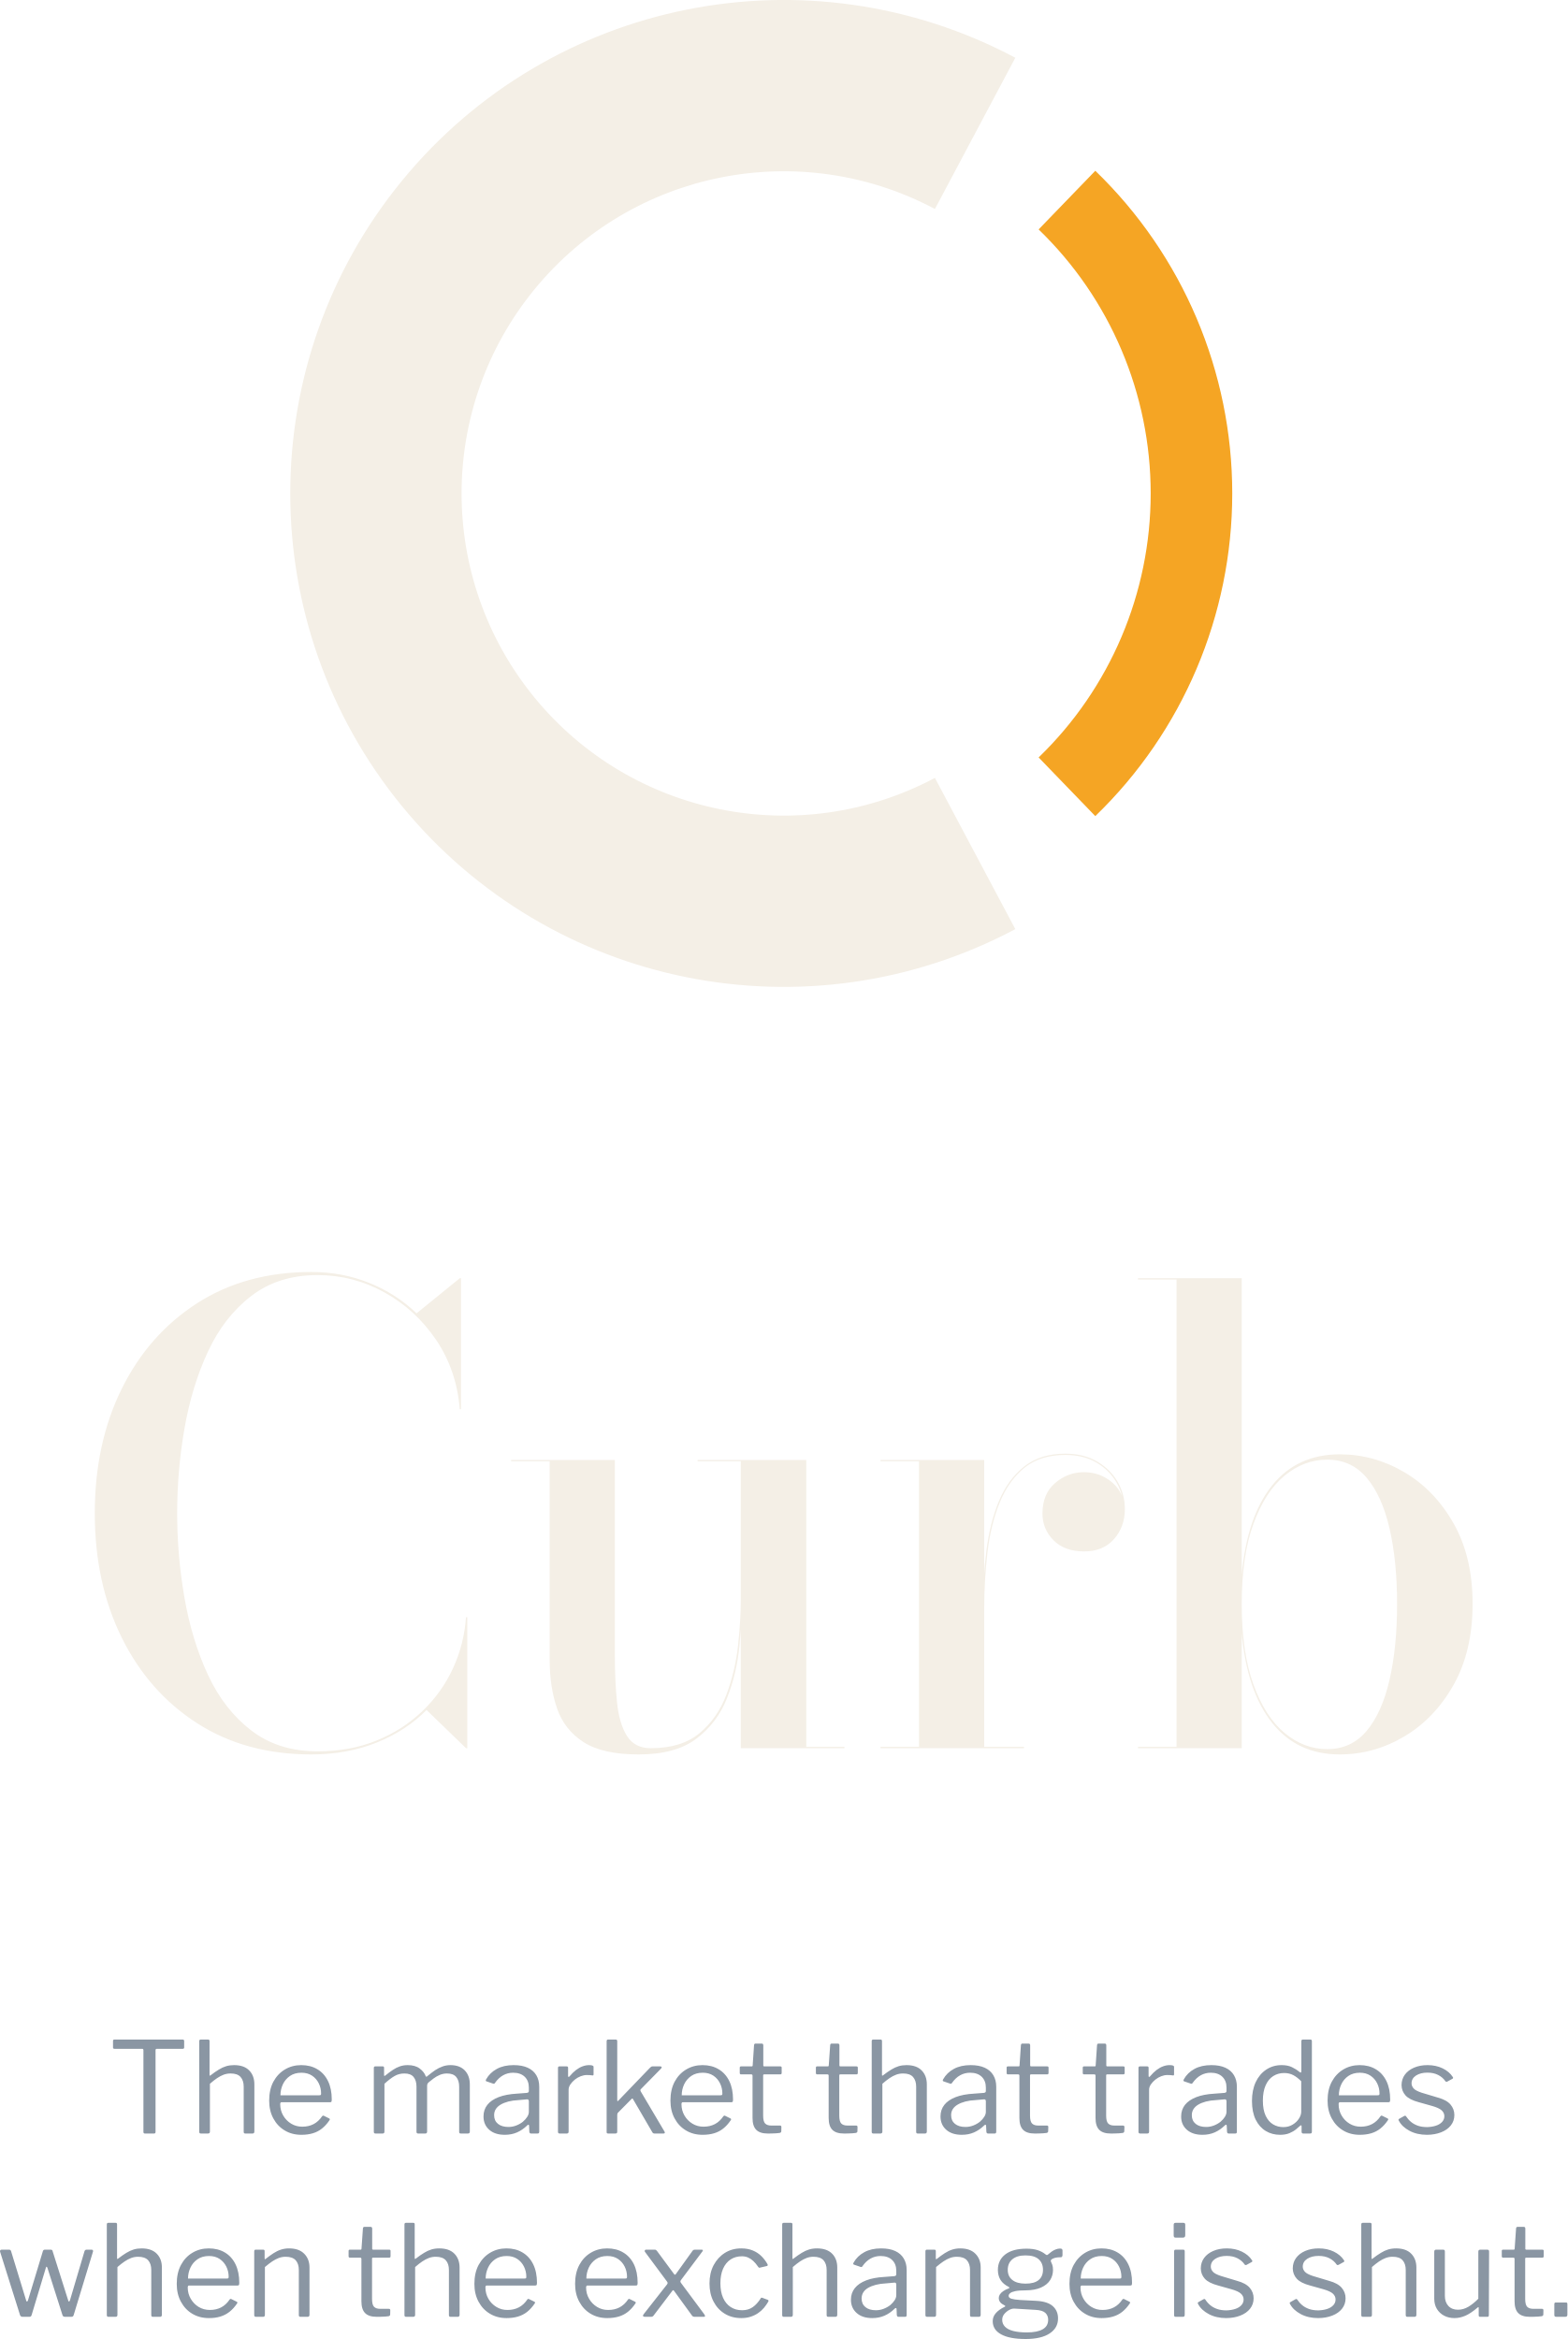
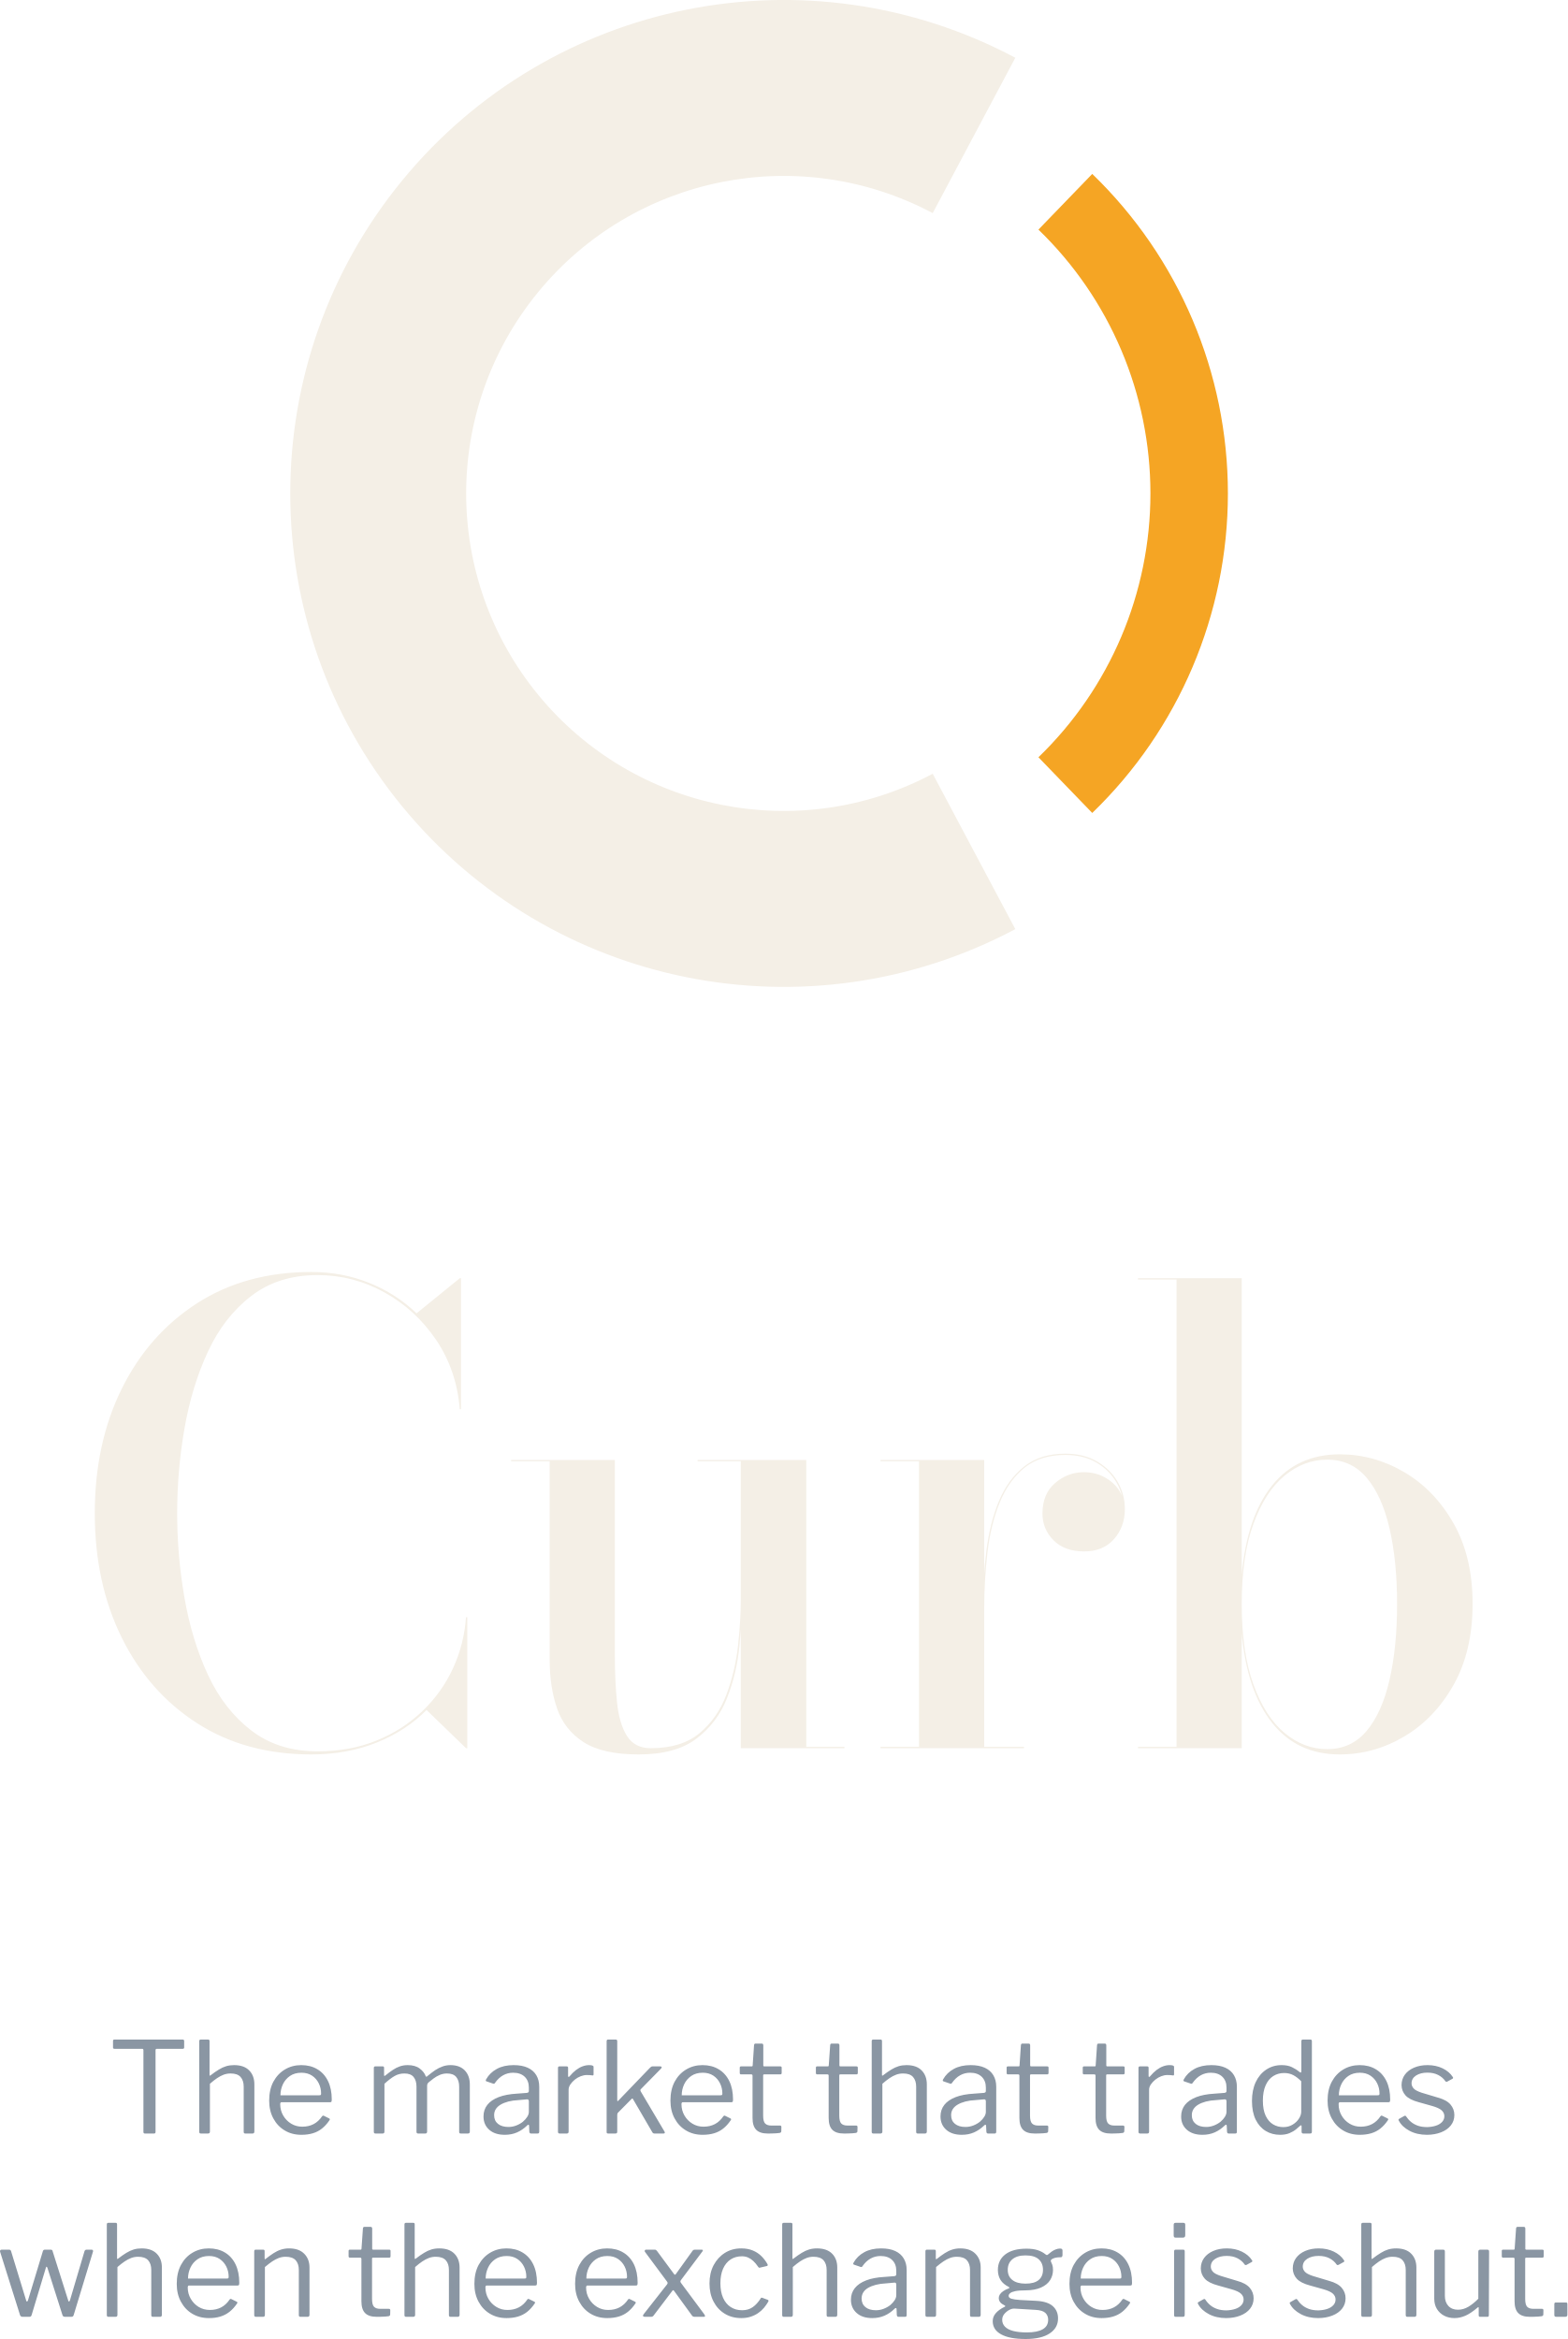
<svg xmlns="http://www.w3.org/2000/svg" width="333.54" height="497.72" aria-label="Curb — The market that trades when the exchange is shut." viewBox="0 0 333.54 497.72">
-   <path fill="#f4efe6" d="M216.06 12.29a105 105 0 1 0 0 185.42l-17.11-32.18a68.55 68.55 0 1 1 0-121.06Z" />
-   <path fill="#f5a524" d="M233.08 173.66a95.45 95.45 0 0 0 0-137.32l-12.06 12.48a78.1 78.1 0 0 1 0 112.36Z" />
+   <path fill="#f4efe6" d="M216.06 12.29a105 105 0 1 0 0 185.42l-17.58-33.06a67.56 67.56 0 1 1 0-119.3Z" />
+   <path fill="#f5a524" d="M232.43 172.99a94.5 94.5 0 0 0 0-135.98l-11.45 11.85a78.04 78.04 0 0 1 0 112.28Z" />
  <path fill="#f4efe6" d="M66.24 373.33q-13.94 0-24.27-6.63T25.9 348.47q-5.73-11.6-5.73-26.47t5.73-26.47q5.74-11.6 16.07-18.23t24.27-6.63q6.6 0 12.36 2.33t10.04 6.47l9.2-7.47h.26v27.87h-.26q-.67-8.27-5-14.7-4.34-6.44-11-10.14t-14.27-3.7q-8.33 0-14.1 4.44-5.77 4.43-9.2 11.8-3.43 7.36-5 16.33T37.7 322q0 9.07 1.57 18.07t5 16.36 9.2 11.8 14.1 4.44q6.87 0 12.5-2.27t9.8-6.27T96.4 355t2.77-10.87h.27V372h-.27l-8.4-8.13q-4.33 4.4-10.6 6.93t-13.93 2.53m69.66 0q-7.66 0-11.73-2.63t-5.63-7.17q-1.57-4.53-1.57-10.33v-42.27h-8.2v-.26h22.07v41.46q0 5.6.46 10.1t2.1 7.14 5.1 2.63q6.54 0 10.37-3.2t5.7-8.17q1.87-4.96 2.47-10.36t.6-9.87l.26-.6q0 4.8-.56 10.57-.57 5.76-2.64 11-2.06 5.23-6.5 8.6t-12.3 3.36m43.8-1.33h-22.06v-61.07h-9.2v-.26h23.13v61.06h8.13zm29.74-29.67h-.27q0-6.4.73-12.33.74-5.93 2.67-10.57 1.93-4.63 5.37-7.36 3.43-2.74 8.76-2.74 3.94 0 6.77 1.67t4.37 4.33q1.53 2.67 1.53 5.8 0 3.74-2.3 6.37t-6.37 2.63q-4.13 0-6.5-2.36-2.36-2.37-2.36-5.7 0-4.2 2.7-6.5t6.1-2.3q2.46 0 4.46 1.1t3.1 2.86 1.1 3.9h-.2q0-3.06-1.5-5.66t-4.26-4.24q-2.77-1.63-6.64-1.63-5.33 0-8.7 2.73-3.36 2.74-5.26 7.4t-2.6 10.57-.7 12.03m-22.07-31.66h22.07v61.06h8.46v.27h-30.53v-.27h8.2v-60.8h-8.2zm97.73 62.66q-9.06 0-14.4-6.73t-6.46-19V372h-22.07v-.27h8.2v-99.46h-8.2V272h22.07v63.07q1.13-12.34 6.46-18.97t14.4-6.63q7.27 0 13.74 3.8 6.46 3.8 10.5 10.93t4.03 17.13-4.03 17.17q-4.04 7.17-10.5 11t-13.74 3.83m-2.66-1.13q5.13 0 8.4-3.9 3.26-3.9 4.86-10.87t1.6-16.1-1.6-16.06-4.86-10.8-8.4-3.87q-4.94 0-9.07 3.4t-6.63 10.23-2.5 17.1 2.5 17.14 6.63 10.3 9.07 3.43" />
  <path fill="#8a96a3" d="M24.05 435.7v-1.4q0-.14.06-.22.07-.08.26-.08h14.5q.16 0 .24.08t.08.22v1.4q0 .27-.32.27H33.4q-.3 0-.3.27v17.41q0 .35-.32.35h-1.94q-.32 0-.32-.35v-17.39q0-.29-.27-.29h-5.88q-.32 0-.32-.27m18.7 18.3q-.35 0-.35-.35v-19.3q0-.35.3-.35h1.59q.3 0 .3.32v7.2q0 .13.05.16t.19-.08q.94-.73 1.74-1.21.79-.49 1.56-.72t1.68-.23q2.11 0 3.21 1.12 1.11 1.12 1.11 2.98v10.03q0 .43-.41.43h-1.51q-.19 0-.27-.09-.08-.1-.08-.26v-9.62q0-1.32-.67-2.07t-2.13-.74q-.78 0-1.47.26t-1.39.73-1.53 1.2v10.19q0 .4-.43.4zm16.88-6.25q0 1.32.63 2.41t1.7 1.74 2.38.64q1.35 0 2.4-.55t1.81-1.68q.11-.11.17-.12.07-.02.21.04l1.13.56q.24.14.05.38-.73 1.08-1.6 1.77t-1.96 1.01q-1.07.32-2.42.32-2 0-3.53-.92-1.54-.91-2.43-2.56-.89-1.64-.89-3.8 0-2.34.9-4.03.91-1.68 2.46-2.6t3.46-.92q1.97 0 3.42.87 1.46.86 2.27 2.5t.81 3.97q0 .18-.04.37t-.37.19H59.87q-.11 0-.18.12t-.06.29m.05-1.89h8.19q.3 0 .38-.07.08-.06.08-.31 0-1.16-.5-2.17t-1.43-1.63-2.25-.62q-1.45 0-2.45.69t-1.51 1.79-.51 2.32M79.92 454q-.37 0-.37-.35v-13.59q0-.35.29-.35h1.62q.27 0 .27.3v1.56q0 .14.07.17.06.02.2-.09.86-.7 1.6-1.19.74-.5 1.51-.76t1.66-.26q1.59 0 2.55.73t1.28 1.65q.05.1.16.08t.21-.14q.87-.72 1.63-1.24.77-.51 1.57-.79.79-.29 1.68-.29 1.97 0 3.05 1.12t1.08 3.01v10q0 .43-.41.43h-1.51q-.19 0-.27-.09-.08-.1-.08-.26v-9.62q0-1.32-.63-2.07t-1.98-.74q-.78 0-1.5.3-.71.3-1.29.73t-1.04.81q-.22.19-.3.36-.08.18-.08.45v9.7q0 .43-.4.43h-1.51q-.16 0-.26-.09-.09-.1-.09-.26v-9.62q0-1.32-.62-2.07t-1.97-.74q-1.13 0-2.07.54-.95.54-2.16 1.65v10.19q0 .4-.41.4zm32.27-1.73q-1 .98-2.17 1.49-1.18.51-2.6.51-2.11 0-3.32-1.08t-1.21-2.83q0-1.43.82-2.47.82-1.03 2.4-1.64t3.89-.74l2.11-.16q.18-.03.31-.11.12-.08.12-.3v-.72q0-1.46-.89-2.31t-2.46-.85q-1.15 0-2.12.54t-1.73 1.62q-.08.13-.16.17t-.24-.01l-1.43-.49q-.11-.05-.14-.13-.02-.08.08-.3.79-1.4 2.27-2.21t3.58-.81q1.81 0 3.01.56 1.2.55 1.82 1.59t.62 2.46v9.55q0 .24-.1.32-.09.08-.28.08H113q-.17 0-.26-.12-.1-.12-.1-.31l-.05-1.24q-.05-.38-.4-.06m.35-5.12q0-.45-.38-.43l-1.78.16q-1.24.06-2.21.31-.97.26-1.64.66-.68.41-1.03.96t-.35 1.28q0 1.19.82 1.85.83.66 2.23.66.86 0 1.66-.31t1.41-.8q.59-.51.93-1.05t.34-1.05zm6.57 6.85q-.18 0-.28-.09-.09-.1-.09-.26v-13.59q0-.35.29-.35h1.57q.29 0 .29.3v1.75q0 .16.08.19t.22-.11q.7-.83 1.39-1.36.68-.52 1.39-.78t1.4-.26q.94 0 .94.36v1.61q0 .27-.24.22l-.55-.06q-.31-.02-.66-.02-.6 0-1.27.25-.68.26-1.26.72-.57.46-.95 1.02t-.38 1.13v8.93q0 .4-.4.4zm22.29-.43q.11.16.06.3t-.3.13h-1.88q-.17 0-.29-.08t-.2-.24l-4.07-6.98q-.05-.11-.12-.15t-.2.09l-2.86 2.89q-.11.1-.15.22-.04.13-.04.31v3.48q0 .27-.09.37-.1.09-.39.09h-1.38q-.27 0-.34-.08-.06-.08-.06-.3v-19.24q0-.38.29-.38h1.65q.32 0 .32.35v12.51q0 .21.05.25t.22-.15l6.66-6.92q.29-.33.56-.33h1.65q.27 0 .31.15t-.18.37l-4.26 4.34q-.08.08-.09.18-.01.11.07.27zm3.62-5.82q0 1.32.63 2.41t1.7 1.74 2.38.64q1.35 0 2.4-.55t1.81-1.68q.11-.11.17-.12.07-.02.21.04l1.13.56q.24.14.05.38-.73 1.08-1.6 1.77t-1.96 1.01q-1.07.32-2.42.32-2 0-3.53-.92-1.54-.91-2.43-2.56-.89-1.64-.89-3.8 0-2.34.9-4.03.91-1.68 2.46-2.6t3.46-.92q1.97 0 3.42.87 1.46.86 2.27 2.5t.81 3.97q0 .18-.04.37t-.37.19h-10.32q-.11 0-.18.12t-.06.29m.05-1.89h8.19q.3 0 .38-.07.08-.06.08-.31 0-1.16-.5-2.17-.49-1.01-1.42-1.63t-2.25-.62q-1.46 0-2.46.69-.99.69-1.51 1.79-.51 1.11-.51 2.32m20.97-4.45h-3.42q-.22 0-.22.22v8.54q0 1.27.43 1.7t1.3.43h1.86q.13 0 .21.07t.08.23l-.02.91q0 .27-.33.36-.27.05-.76.08l-.98.04-.79.01q-1.7 0-2.48-.8-.78-.79-.78-2.52v-9q0-.27-.27-.27h-2.16q-.29 0-.29-.29v-1.14q0-.27.27-.27h2.29q.19 0 .19-.21l.29-4.29q.03-.35.3-.35h1.35q.32 0 .32.38v4.26q0 .21.21.21h3.4q.3 0 .3.25v1.16q0 .29-.3.29m16.2 0h-3.42q-.22 0-.22.22v8.54q0 1.27.43 1.7t1.3.43h1.86q.13 0 .21.07t.08.23l-.02.91q0 .27-.33.36-.27.05-.77.08l-.97.04-.79.01q-1.7 0-2.48-.8-.78-.79-.78-2.52v-9q0-.27-.27-.27h-2.16q-.29 0-.29-.29v-1.14q0-.27.26-.27h2.3q.18 0 .18-.21l.3-4.29q.03-.35.3-.35h1.35q.32 0 .32.38v4.26q0 .21.21.21h3.4q.3 0 .3.25v1.16q0 .29-.3.29m3.61 12.59q-.35 0-.35-.35v-19.3q0-.35.3-.35h1.59q.3 0 .3.32v7.2q0 .13.05.16t.19-.08q.94-.73 1.74-1.21.79-.49 1.56-.72t1.68-.23q2.11 0 3.21 1.12 1.11 1.12 1.11 2.98v10.03q0 .43-.41.43h-1.51q-.19 0-.27-.09-.08-.1-.08-.26v-9.62q0-1.32-.67-2.07t-2.13-.74q-.78 0-1.47.26t-1.39.73-1.53 1.2v10.19q0 .4-.44.4zm23.59-1.73q-1 .98-2.17 1.49t-2.6.51q-2.11 0-3.32-1.08t-1.21-2.83q0-1.43.82-2.47.82-1.03 2.4-1.64t3.89-.74l2.11-.16q.19-.03.31-.11t.12-.3v-.72q0-1.46-.89-2.31t-2.45-.85q-1.16 0-2.13.54t-1.73 1.62q-.08.13-.16.17t-.24-.01l-1.43-.49q-.11-.05-.14-.13-.02-.08.08-.3.79-1.4 2.27-2.21t3.58-.81q1.81 0 3.01.56 1.2.55 1.82 1.59t.62 2.46v9.55q0 .24-.1.32-.09.08-.28.08h-1.37q-.17 0-.26-.12t-.09-.31l-.06-1.24q-.05-.38-.4-.06m.35-5.12q0-.45-.38-.43l-1.78.16q-1.24.06-2.21.31-.97.26-1.64.66-.68.41-1.03.96t-.35 1.28q0 1.19.82 1.85.83.66 2.23.66.86 0 1.66-.31t1.41-.8q.59-.51.93-1.05t.34-1.05zm13.04-5.74h-3.42q-.22 0-.22.22v8.54q0 1.27.44 1.7.43.43 1.29.43h1.86q.13 0 .22.07t.08.23l-.03.91q0 .27-.32.36-.27.05-.77.08l-.97.04-.8.01q-1.7 0-2.48-.8-.78-.79-.78-2.52v-9q0-.27-.27-.27h-2.16q-.29 0-.29-.29v-1.14q0-.27.27-.27h2.29q.19 0 .19-.21l.29-4.29q.03-.35.3-.35h1.35q.32 0 .32.38v4.26q0 .21.22.21h3.39q.3 0 .3.25v1.16q0 .29-.3.29m16.2 0h-3.42q-.22 0-.22.22v8.54q0 1.27.44 1.7.43.43 1.29.43h1.86q.13 0 .21.07.09.07.09.23l-.03.91q0 .27-.32.36-.27.05-.77.08l-.97.04-.8.01q-1.7 0-2.48-.8-.78-.79-.78-2.52v-9q0-.27-.27-.27h-2.16q-.29 0-.29-.29v-1.14q0-.27.27-.27h2.29q.19 0 .19-.21l.29-4.29q.03-.35.3-.35h1.35q.32 0 .32.38v4.26q0 .21.22.21h3.39q.3 0 .3.25v1.16q0 .29-.3.29m3.61 12.59q-.18 0-.28-.09-.09-.1-.09-.26v-13.59q0-.35.29-.35h1.57q.29 0 .29.3v1.75q0 .16.08.19t.22-.11q.7-.83 1.39-1.36.69-.52 1.39-.78t1.4-.26q.94 0 .94.36v1.61q0 .27-.24.22l-.55-.06q-.31-.02-.66-.02-.6 0-1.27.25-.67.26-1.25.72t-.96 1.02-.38 1.13v8.93q0 .4-.4.4zm18.01-1.73q-1 .98-2.17 1.49t-2.6.51q-2.1 0-3.32-1.08t-1.21-2.83q0-1.43.82-2.47.83-1.03 2.4-1.64 1.58-.61 3.9-.74l2.1-.16q.19-.03.31-.11t.12-.3v-.72q0-1.46-.89-2.31t-2.45-.85q-1.16 0-2.13.54t-1.73 1.62q-.08.13-.16.17t-.24-.01l-1.43-.49q-.11-.05-.13-.13t.08-.3q.78-1.4 2.26-2.21t3.59-.81q1.8 0 3 .56 1.2.55 1.82 1.59t.62 2.46v9.55q0 .24-.09.32-.1.08-.29.08h-1.37q-.16 0-.26-.12-.09-.12-.09-.31l-.06-1.24q-.05-.38-.4-.06m.35-5.12q0-.45-.38-.43l-1.78.16q-1.24.06-2.21.31-.97.26-1.64.66t-1.02.96-.35 1.28q0 1.19.82 1.85t2.22.66q.86 0 1.66-.31t1.41-.8q.6-.51.93-1.05t.34-1.05zm16.36 6.85q-.19 0-.28-.09-.1-.1-.1-.29v-1.13q0-.22-.09-.24-.09-.03-.26.13-.29.27-.84.73-.56.46-1.39.81-.84.35-2 .35-1.7 0-3.04-.81-1.35-.81-2.15-2.41-.79-1.61-.79-3.98 0-2.29.79-4 .8-1.71 2.24-2.67t3.28-.96q1.32 0 2.21.44.89.43 1.56.99.24.19.34.15.09-.04.09-.34v-6.33q0-.35.3-.35h1.64q.3 0 .3.35v19.22q0 .24-.08.34-.08.09-.35.09zm-.46-11.13q-.83-.84-1.69-1.3-.87-.45-1.95-.45-1.29 0-2.33.66-1.03.66-1.61 1.98t-.58 3.23q0 1.97.59 3.22t1.59 1.84 2.18.58q1.11 0 1.96-.52.85-.51 1.34-1.26.5-.76.5-1.49zm7.96 4.88q0 1.32.63 2.41t1.7 1.74 2.38.64q1.35 0 2.4-.55t1.81-1.68q.1-.11.17-.12.07-.02.2.04l1.14.56q.24.14.05.38-.73 1.08-1.6 1.77t-1.96 1.01-2.42.32q-2 0-3.53-.92-1.54-.91-2.43-2.56-.89-1.64-.89-3.8 0-2.34.9-4.03.91-1.68 2.46-2.6t3.46-.92q1.97 0 3.42.87 1.46.86 2.27 2.5t.81 3.97q0 .18-.04.37-.05.19-.37.19H285.1q-.11 0-.18.12t-.06.29m.05-1.89h8.19q.3 0 .38-.07.08-.06.08-.31 0-1.16-.5-2.17t-1.43-1.63-2.25-.62q-1.45 0-2.45.69t-1.51 1.79-.51 2.32m22.67-2.99q-.54-.81-1.51-1.32t-2.32-.51q-1.46 0-2.41.61-.96.62-.96 1.68 0 .56.43 1.06t1.75.93l3.43 1.03q1.86.51 2.68 1.48t.82 2.23-.75 2.21-2.08 1.47-2.99.53q-2.13 0-3.72-.85t-2.26-2.12q-.09-.13-.09-.24t.14-.19l1.05-.59q.14-.08.24-.07.11.02.16.1.46.7 1.07 1.21t1.45.81q.85.3 1.99.3 1.02-.03 1.86-.3.83-.27 1.32-.8.48-.52.48-1.22 0-.73-.59-1.26-.59-.52-2.05-.93l-2.78-.78q-2.02-.54-2.84-1.45-.82-.92-.85-2.16 0-1.29.7-2.25t1.96-1.5 2.87-.54q1.8 0 3.22.69 1.41.69 2.14 1.82.08.11.08.2t-.11.18l-1.13.62q-.11.05-.2.04t-.2-.12M19.52 478.71q.16 0 .24.13.09.12.03.28l-4.12 13.53q-.06.19-.18.27t-.34.08h-1.29q-.46 0-.56-.35l-3.21-10.08q-.11-.24-.19-.24t-.14.24l-3.04 10.08q-.06.19-.18.27t-.33.08H4.83q-.43 0-.56-.35L.01 479.12q-.03-.16.05-.28t.27-.13h1.59q.16 0 .27.07t.16.23l3.21 10.49q.08.27.19.25.11-.01.21-.28l3.18-10.49q.06-.13.15-.2.1-.07.23-.07h1.27q.16 0 .27.07t.13.23l3.32 10.49q.08.27.19.25.1-.01.19-.28l3.1-10.46q.08-.16.18-.23.11-.07.27-.07zM23.08 493q-.35 0-.35-.35v-19.3q0-.35.3-.35h1.59q.29 0 .29.32v7.2q0 .13.06.16t.18-.08q.95-.73 1.74-1.21.8-.49 1.57-.72t1.68-.23q2.1 0 3.21 1.12t1.1 2.98v10.03q0 .43-.4.43h-1.51q-.19 0-.27-.09-.08-.1-.08-.26v-9.62q0-1.32-.67-2.07-.68-.74-2.13-.74-.78 0-1.47.26t-1.39.73-1.54 1.2v10.19q0 .4-.43.4zm16.87-6.25q0 1.32.64 2.41.63 1.09 1.69 1.74 1.07.64 2.39.64 1.35 0 2.4-.55t1.8-1.68q.11-.11.18-.12.07-.02.2.04l1.13.56q.25.14.06.38-.73 1.08-1.61 1.77-.87.68-1.95 1.01t-2.43.32q-1.99 0-3.53-.92-1.53-.91-2.42-2.56-.89-1.64-.89-3.8 0-2.34.9-4.03.9-1.68 2.45-2.6t3.47-.92q1.96 0 3.42.87 1.46.86 2.26 2.5.81 1.65.81 3.97 0 .18-.04.37t-.36.19H40.2q-.11 0-.18.12t-.07.29m.06-1.89h8.19q.3 0 .38-.07.08-.06.08-.31 0-1.16-.5-2.17t-1.43-1.63-2.25-.62q-1.45 0-2.45.69t-1.51 1.79-.51 2.32M54.48 493q-.38 0-.38-.35v-13.59q0-.35.3-.35h1.62q.29 0 .29.3v1.56q0 .14.06.17t.19-.09q.89-.7 1.65-1.19.77-.5 1.58-.76t1.73-.26q2.1 0 3.22 1.14 1.12 1.13 1.12 2.93v10.06q0 .43-.41.43h-1.51q-.19 0-.27-.09-.08-.1-.08-.26v-9.62q0-1.32-.67-2.07-.68-.74-2.13-.74-.78 0-1.47.26t-1.39.73-1.56 1.2v10.19q0 .4-.41.4zm28.33-12.59h-3.42q-.22 0-.22.22v8.54q0 1.27.43 1.7t1.3.43h1.86q.13 0 .21.07t.08.23l-.02.91q0 .27-.33.36-.27.05-.77.08l-.97.04-.79.01q-1.7 0-2.48-.8-.78-.79-.78-2.52v-9q0-.27-.27-.27h-2.16q-.3 0-.3-.29v-1.14q0-.27.27-.27h2.3q.18 0 .18-.21l.3-4.29q.03-.35.3-.35h1.34q.33 0 .33.38v4.26q0 .21.21.21h3.4q.3 0 .3.25v1.16q0 .29-.3.29M86.42 493q-.35 0-.35-.35v-19.3q0-.35.3-.35h1.59q.29 0 .29.32v7.2q0 .13.06.16t.19-.08q.94-.73 1.74-1.21.79-.49 1.56-.72t1.68-.23q2.11 0 3.21 1.12 1.11 1.12 1.11 2.98v10.03q0 .43-.41.43h-1.51q-.19 0-.27-.09-.08-.1-.08-.26v-9.62q0-1.32-.67-2.07-.68-.74-2.13-.74-.78 0-1.47.26t-1.39.73-1.53 1.2v10.19q0 .4-.44.4zm16.88-6.25q0 1.32.63 2.41t1.7 1.74 2.38.64q1.35 0 2.4-.55t1.81-1.68q.1-.11.17-.12.07-.02.2.04l1.14.56q.24.14.05.38-.73 1.08-1.6 1.77t-1.96 1.01q-1.08.32-2.42.32-2 0-3.53-.92-1.54-.91-2.43-2.56-.89-1.64-.89-3.8 0-2.34.9-4.03.91-1.68 2.46-2.6t3.46-.92q1.97 0 3.42.87 1.46.86 2.27 2.5t.81 3.97q0 .18-.04.37-.05.19-.37.19h-10.32q-.11 0-.18.12t-.06.29m.05-1.89h8.19q.3 0 .38-.07.08-.06.08-.31 0-1.16-.5-2.17t-1.43-1.63-2.25-.62q-1.45 0-2.45.69t-1.51 1.79-.51 2.32m21.37 1.89q0 1.32.64 2.41.63 1.09 1.7 1.74t2.38.64q1.35 0 2.4-.55t1.81-1.68q.1-.11.17-.12.07-.02.2.04l1.13.56q.25.14.06.38-.73 1.08-1.6 1.77t-1.96 1.01-2.42.32q-2 0-3.54-.92-1.53-.91-2.42-2.56-.89-1.64-.89-3.8 0-2.34.9-4.03.9-1.68 2.45-2.6t3.47-.92q1.97 0 3.42.87 1.46.86 2.27 2.5.8 1.65.8 3.97 0 .18-.04.37t-.36.19h-10.32q-.11 0-.18.12t-.07.29m.06-1.89h8.19q.3 0 .38-.07.08-.06.08-.31 0-1.16-.5-2.17t-1.43-1.63-2.25-.62q-1.45 0-2.45.69t-1.51 1.79-.51 2.32m25.07 7.57q.21.33.18.45t-.29.12h-1.89q-.4 0-.57-.24l-3.8-5.23q-.13-.19-.23-.2-.09-.02-.22.2l-3.97 5.23q-.16.24-.56.24h-1.27q-.27 0-.38-.15t.19-.5l4.91-6.25q.13-.19.12-.31t-.12-.28l-4.72-6.36q-.08-.14-.01-.29.06-.15.25-.15h1.81q.21 0 .31.06.09.05.2.19l3.64 4.93q.22.3.4 0l3.54-4.93q.1-.14.21-.19.11-.06.32-.06h1.41q.24 0 .25.13.02.12-.09.25l-4.56 6.09q-.13.17-.12.3t.12.3zm7.89-13.99q1.4 0 2.47.45 1.06.44 1.83 1.21t1.28 1.69q.16.32-.13.4l-1.49.35q-.18.08-.35-.16-.53-.78-1.06-1.27-.53-.48-1.12-.74-.59-.25-1.29-.25-1.38 0-2.42.68-1.03.69-1.6 1.98-.56 1.3-.56 3.08 0 1.8.57 3.1.58 1.29 1.62 1.96 1.04.68 2.44.68 1.3 0 2.24-.65t1.72-1.89q.08-.13.15-.14t.2.04l1.16.43q.19.08.11.35-.4.7-.94 1.35-.54.64-1.26 1.13-.71.48-1.6.77-.89.28-1.97.28-1.99 0-3.51-.93-1.53-.93-2.39-2.59t-.86-3.84q0-2.21.87-3.88.88-1.67 2.4-2.63t3.49-.96M166.8 493q-.35 0-.35-.35v-19.3q0-.35.3-.35h1.59q.29 0 .29.32v7.2q0 .13.06.16t.18-.08q.95-.73 1.74-1.21.8-.49 1.57-.72.76-.23 1.68-.23 2.1 0 3.21 1.12t1.1 2.98v10.03q0 .43-.4.43h-1.51q-.19 0-.27-.09-.08-.1-.08-.26v-9.62q0-1.32-.67-2.07-.68-.74-2.13-.74-.79 0-1.47.26-.69.26-1.39.73t-1.54 1.2v10.19q0 .4-.43.4zm23.58-1.73q-.99.98-2.17 1.49-1.17.51-2.6.51-2.1 0-3.31-1.08-1.22-1.08-1.22-2.83 0-1.43.83-2.47.82-1.03 2.4-1.64 1.57-.61 3.89-.74l2.1-.16q.19-.03.31-.11t.12-.3v-.72q0-1.46-.88-2.31-.89-.85-2.46-.85-1.16 0-2.13.54t-1.72 1.62q-.08.13-.16.17t-.25-.01l-1.43-.49q-.1-.05-.13-.13t.08-.3q.78-1.4 2.27-2.21 1.48-.81 3.58-.81 1.81 0 3.01.56 1.19.55 1.81 1.59t.62 2.46v9.55q0 .24-.09.32t-.28.08h-1.38q-.16 0-.25-.12-.1-.12-.1-.31l-.05-1.24q-.06-.38-.41-.06m.35-5.12q0-.45-.37-.43l-1.78.16q-1.24.06-2.21.31-.97.26-1.65.66t-1.02.96-.35 1.28q0 1.19.82 1.85t2.22.66q.87 0 1.66-.31.8-.31 1.42-.8.59-.51.93-1.05.33-.54.33-1.05zm6.58 6.85q-.38 0-.38-.35v-13.59q0-.35.3-.35h1.62q.29 0 .29.3v1.56q0 .14.06.17t.19-.09q.89-.7 1.65-1.19.77-.5 1.58-.76t1.73-.26q2.1 0 3.22 1.14 1.12 1.13 1.12 2.93v10.06q0 .43-.41.43h-1.51q-.19 0-.27-.09-.08-.1-.08-.26v-9.62q0-1.32-.67-2.07-.68-.74-2.13-.74-.78 0-1.47.26t-1.39.73-1.56 1.2v10.19q0 .4-.41.4zm28.28-14.53q.27 0 .39.11t.12.32v.95q0 .24-.12.37-.12.14-.42.11-.43 0-.76.06-.32.05-.64.18-.65.25-.54.62l.3.72q.16.42.16 1.12 0 1.18-.62 2.17-.62.98-1.93 1.57t-3.3.6q-1.38 0-2.16.16t-1.1.43q-.33.27-.33.57 0 .43.58.62.58.18 1.88.27l3.47.18q2.37.14 3.48 1.14t1.1 2.61q0 2.02-1.79 3.19-1.79 1.18-5.11 1.18-3.42 0-5.21-.99-1.79-.98-1.79-2.81 0-.95.66-1.7.66-.76 1.87-1.35.3-.13 0-.3-.59-.27-.92-.66-.32-.39-.32-.93 0-.37.24-.75.25-.38.72-.7.47-.33 1.14-.57.16-.05.16-.13t-.13-.19q-1.19-.59-1.75-1.48t-.57-2.13q0-2.11 1.59-3.32t4.5-1.21q1.41 0 2.39.32.98.33 1.66.89.16.14.29.14.14 0 .27-.14.33-.29.73-.58t.88-.47q.47-.19.93-.19m-7.36 7.47q1.88 0 2.8-.77t.92-2.17q0-1.43-.92-2.25t-2.8-.82q-1.81 0-2.79.82-.99.82-.99 2.25 0 1.4.99 2.17.98.77 2.79.77m2.13 5.58-4.5-.27q-.49-.03-1.08.28t-1.05.85-.46 1.27q0 .83.58 1.44t1.75.92 2.9.31q2.23 0 3.39-.67 1.16-.66 1.16-2.03 0-.89-.6-1.46-.61-.56-2.09-.64m9.57-4.77q0 1.32.63 2.41t1.7 1.74 2.38.64q1.35 0 2.4-.55t1.81-1.68q.11-.11.17-.12.07-.02.21.04l1.13.56q.24.14.05.38-.73 1.08-1.6 1.77t-1.96 1.01-2.42.32q-2 0-3.53-.92-1.54-.91-2.43-2.56-.89-1.64-.89-3.8 0-2.34.9-4.03.91-1.68 2.46-2.6t3.46-.92q1.97 0 3.42.87 1.46.86 2.27 2.5t.81 3.97q0 .18-.04.37t-.37.19h-10.32q-.11 0-.18.12t-.06.29m.05-1.89h8.19q.3 0 .38-.07.08-.06.08-.31 0-1.16-.5-2.17t-1.43-1.63-2.25-.62q-1.45 0-2.45.69t-1.51 1.79-.51 2.32m22.13-5.8v13.48q0 .27-.1.37-.09.09-.39.09h-1.37q-.24 0-.32-.08t-.08-.3v-13.53q0-.38.32-.38h1.64q.3 0 .3.35m.11-5.66v2.24q0 .51-.49.51h-1.56q-.24 0-.32-.12t-.09-.33v-2.27q0-.43.38-.43h1.7q.38 0 .38.4m12.64 8.47q-.54-.81-1.51-1.32t-2.32-.51q-1.45 0-2.41.61-.96.62-.96 1.68 0 .56.43 1.06t1.76.93l3.42 1.03q1.86.51 2.68 1.48t.82 2.23-.75 2.21-2.08 1.47-2.99.53q-2.13 0-3.72-.85t-2.26-2.12q-.08-.13-.08-.24t.13-.19l1.05-.59q.14-.08.24-.07.11.02.17.1.45.7 1.06 1.21t1.46.81 1.98.3q1.02-.03 1.86-.3.83-.27 1.32-.8.48-.52.48-1.22 0-.73-.59-1.26-.59-.52-2.05-.93l-2.77-.78q-2.03-.54-2.85-1.45-.82-.92-.85-2.16 0-1.29.7-2.25t1.96-1.5 2.87-.54q1.8 0 3.22.69 1.41.69 2.14 1.82.08.11.08.2t-.11.18l-1.13.62q-.11.05-.2.04t-.2-.12m19.57 0q-.54-.81-1.51-1.32t-2.32-.51q-1.46 0-2.41.61-.96.62-.96 1.68 0 .56.43 1.06t1.75.93l3.43 1.03q1.86.51 2.68 1.48t.82 2.23-.75 2.21-2.08 1.47-2.99.53q-2.13 0-3.72-.85t-2.26-2.12q-.09-.13-.09-.24t.14-.19l1.05-.59q.13-.08.24-.07.11.02.16.1.46.7 1.07 1.21t1.45.81q.85.3 1.99.3 1.02-.03 1.86-.3.83-.27 1.32-.8.48-.52.48-1.22 0-.73-.59-1.26-.59-.52-2.05-.93l-2.78-.78q-2.02-.54-2.84-1.45-.82-.92-.85-2.16 0-1.29.7-2.25t1.96-1.5 2.87-.54q1.8 0 3.22.69 1.41.69 2.14 1.82.08.11.08.2t-.11.18l-1.13.62q-.11.05-.2.04t-.2-.12m5.6 11.13q-.35 0-.35-.35v-19.3q0-.35.3-.35h1.59q.3 0 .3.32v7.2q0 .13.05.16t.19-.08q.94-.73 1.74-1.21.79-.49 1.56-.72t1.69-.23q2.1 0 3.2 1.12 1.11 1.12 1.11 2.98v10.03q0 .43-.41.43h-1.51q-.18 0-.26-.09-.09-.1-.09-.26v-9.62q0-1.32-.67-2.07t-2.13-.74q-.78 0-1.47.26t-1.39.73-1.53 1.2v10.19q0 .4-.43.4zm20.22-1.51q1.16 0 2.22-.63 1.07-.64 2.12-1.71v-10.03q0-.41.43-.41h1.48q.38 0 .38.38l-.05 13.56q0 .35-.3.35h-1.56q-.3 0-.3-.3v-1.59q0-.13-.05-.16t-.19.08q-1.49 1.27-2.63 1.75-1.15.49-2.28.49-1.24 0-2.21-.51t-1.54-1.44q-.56-.93-.56-2.17v-10q0-.44.4-.44h1.51q.35 0 .35.38v9.46q0 1.32.74 2.13.75.81 2.04.81m17.95-11.08h-3.42q-.22 0-.22.22v8.54q0 1.27.43 1.7t1.3.43h1.86q.13 0 .21.07t.08.23l-.02.91q0 .27-.33.36-.27.05-.77.08l-.97.04-.79.01q-1.7 0-2.48-.8-.78-.79-.78-2.52v-9q0-.27-.27-.27h-2.16q-.29 0-.29-.29v-1.14q0-.27.27-.27h2.29q.18 0 .18-.21l.3-4.29q.03-.35.3-.35h1.35q.32 0 .32.38v4.26q0 .21.21.21h3.4q.3 0 .3.25v1.16q0 .29-.3.29m5.34 9.87v2.29q0 .43-.49.43h-1.88q-.41 0-.41-.38v-2.32q0-.35.3-.35h2.21q.27 0 .27.33" />
</svg>
